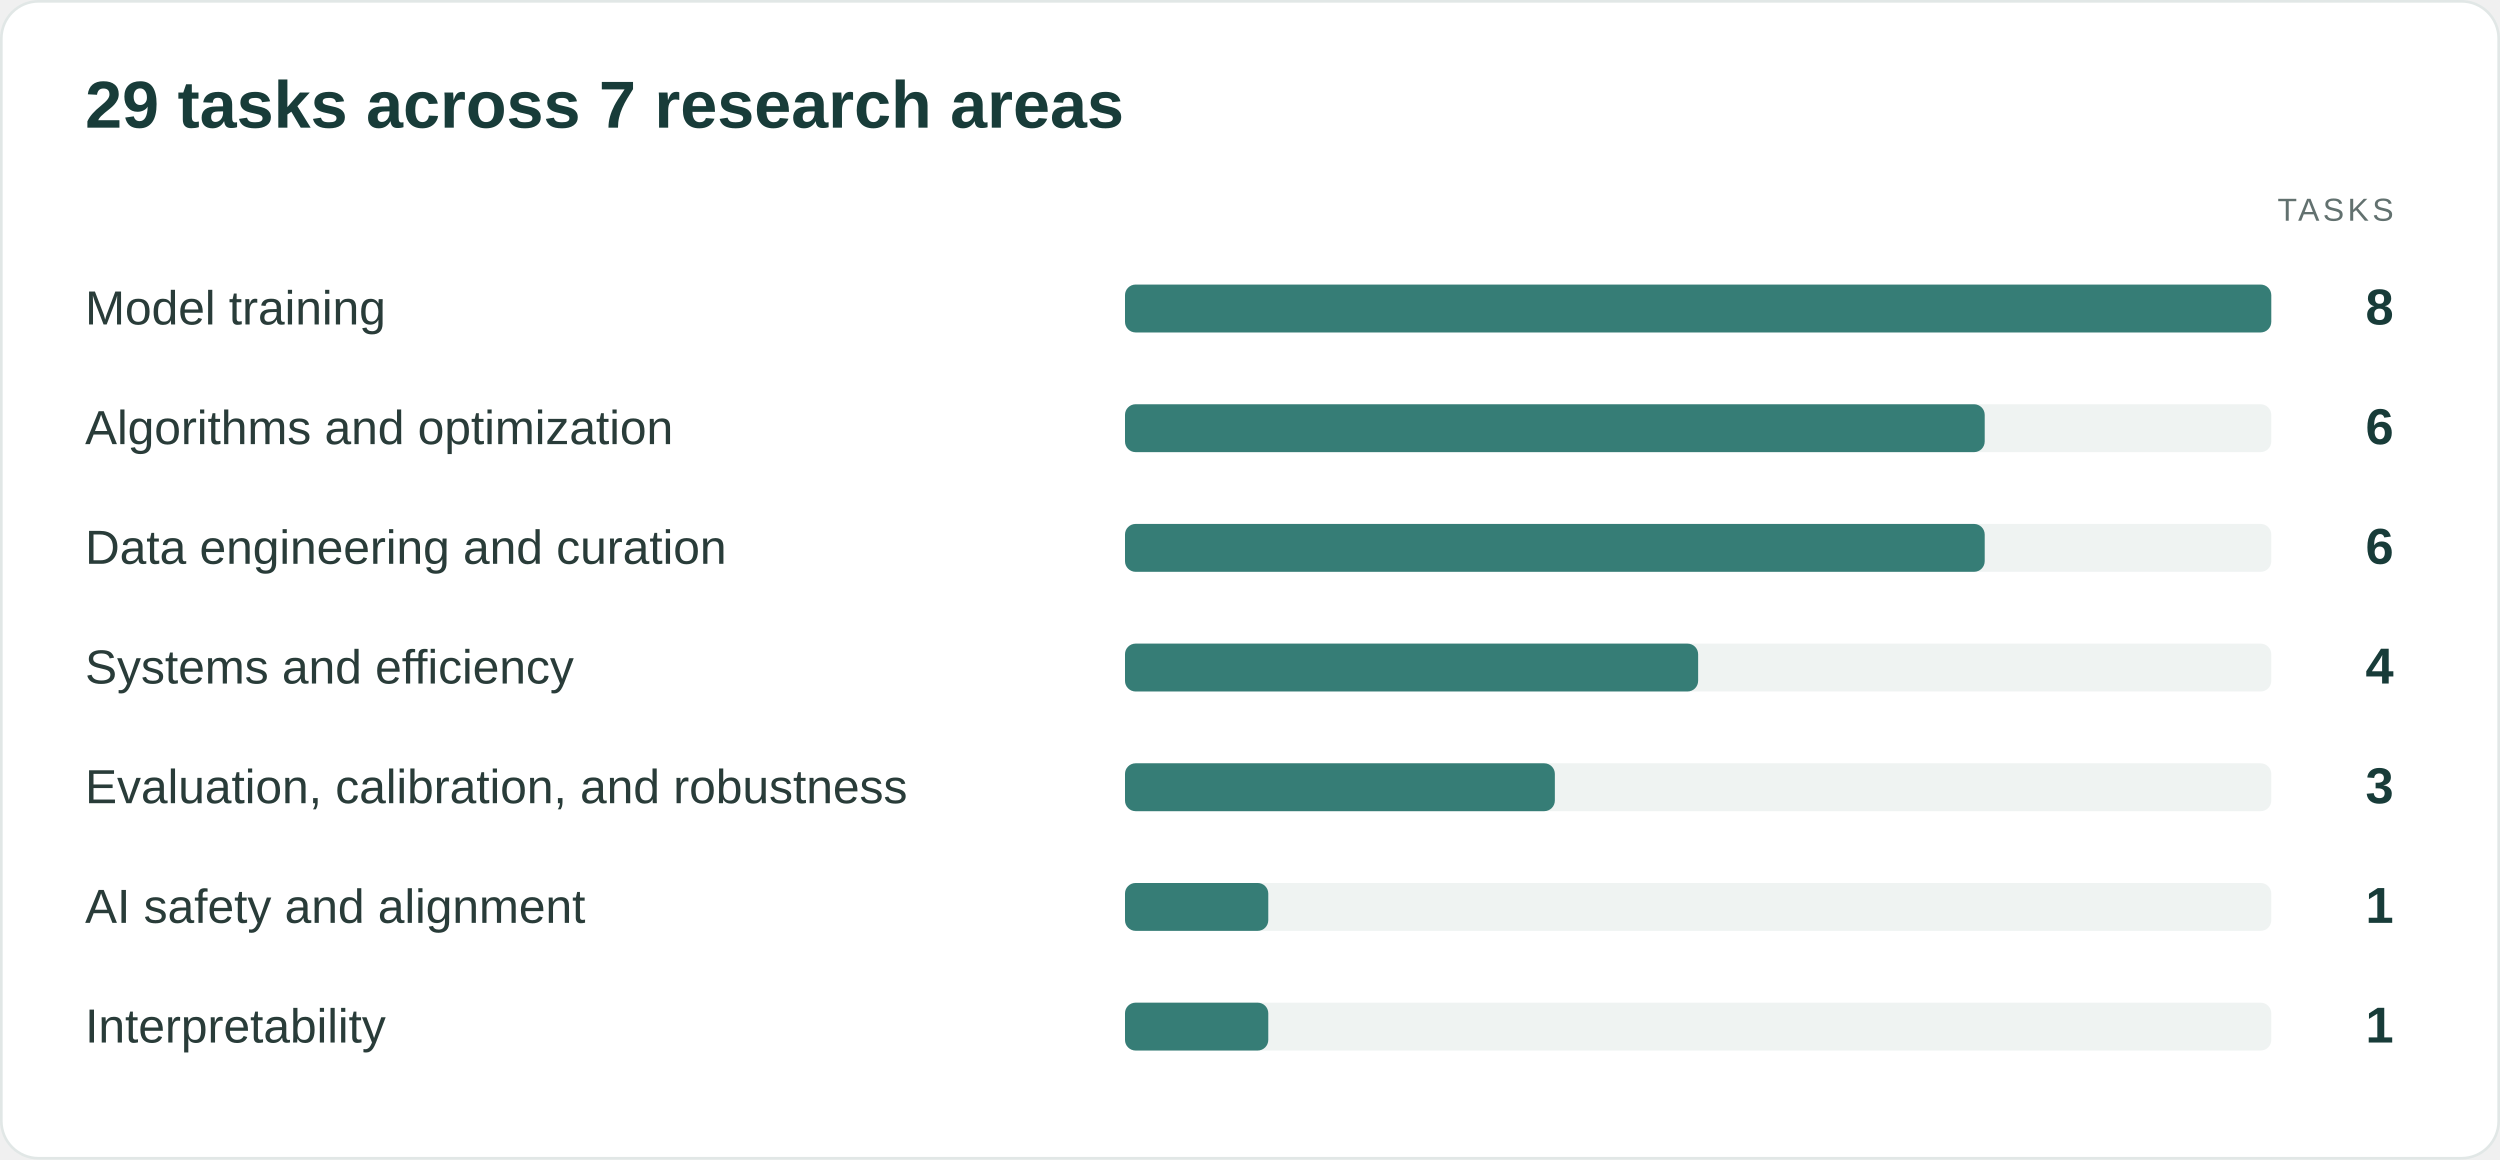
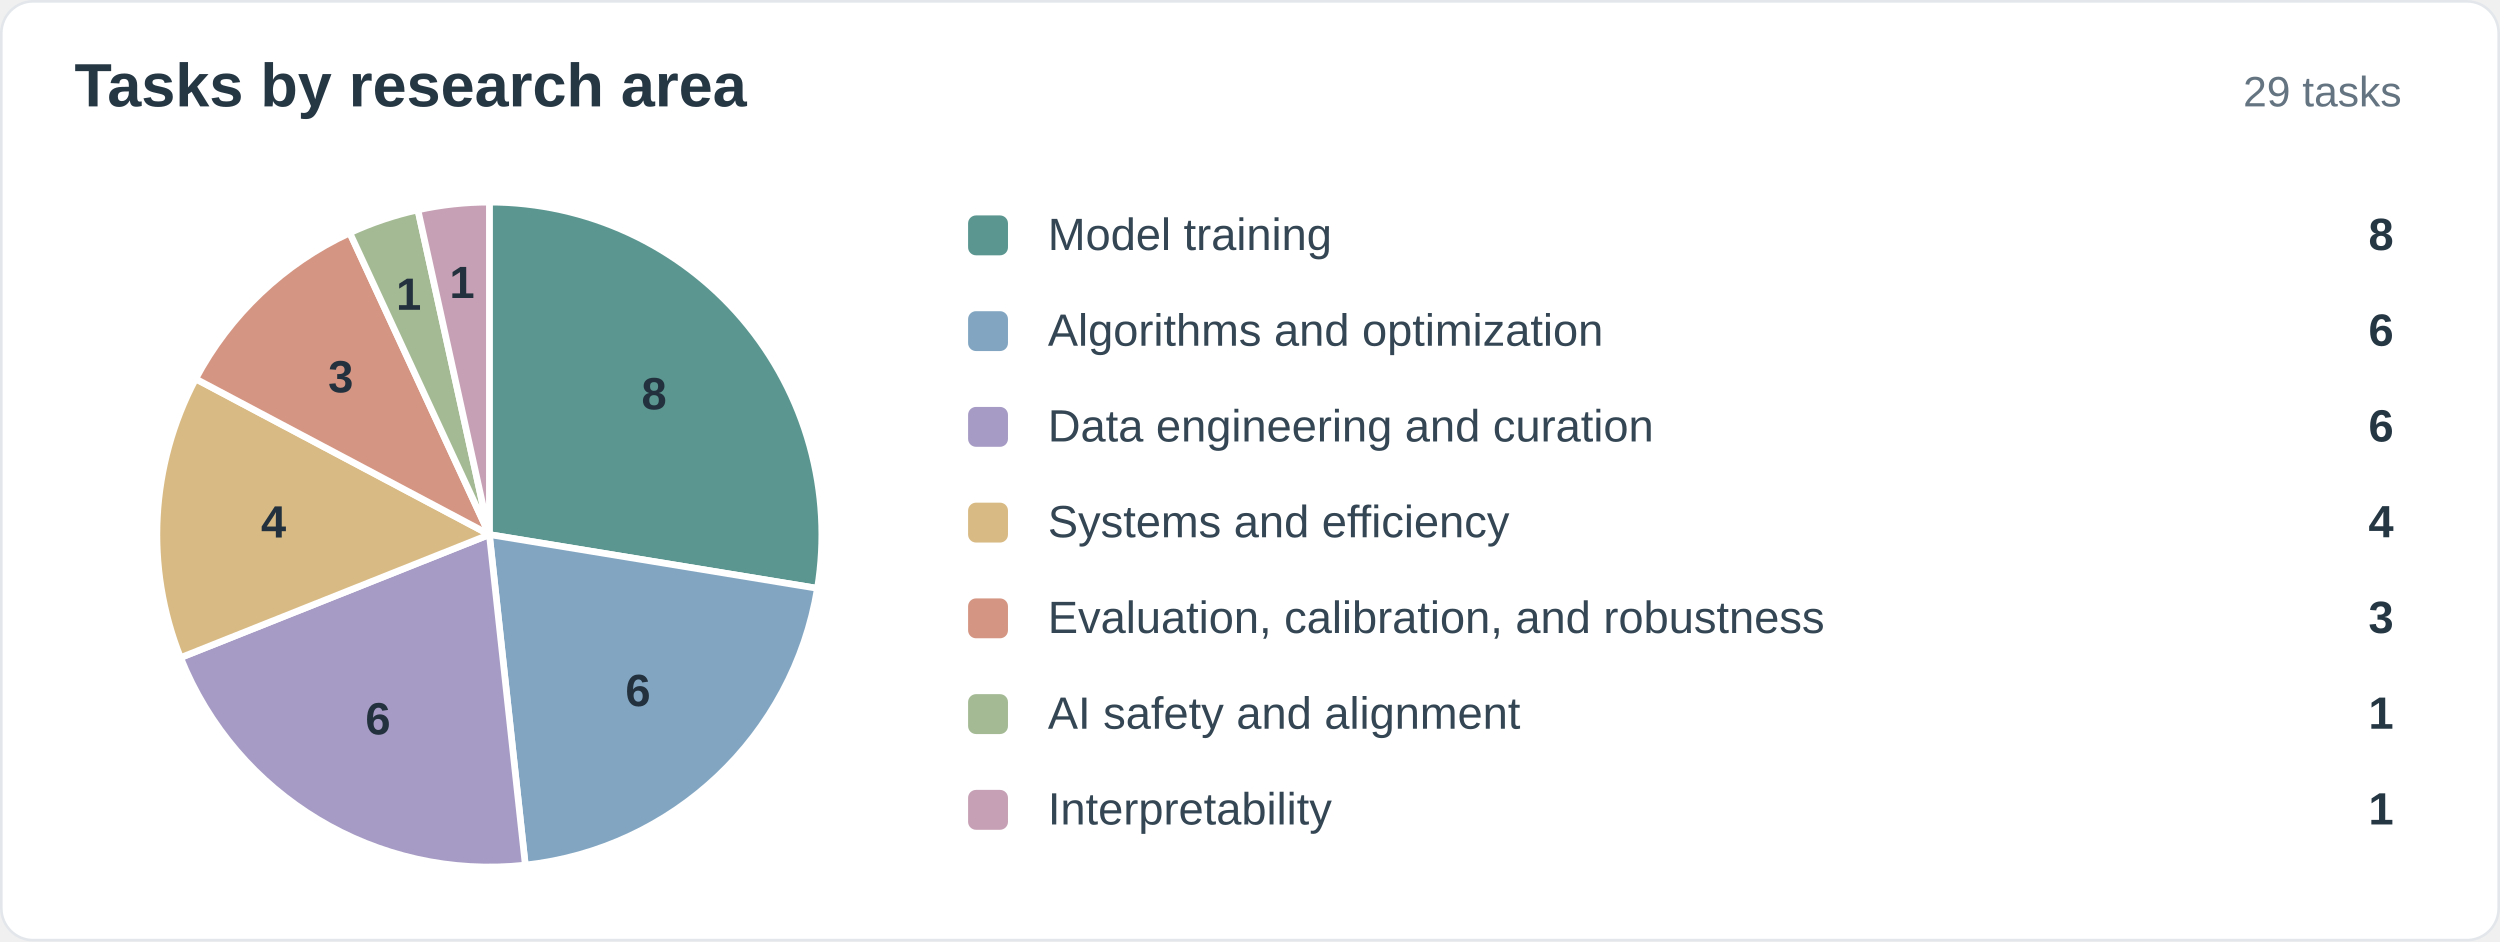
- <svg xmlns="http://www.w3.org/2000/svg" width="940" height="436" viewBox="0 0 940 436" role="img" aria-labelledby="title description">
-   <rect x="0.5" y="0.5" width="939" height="435" rx="14" fill="#ffffff" stroke="#e1e7e6" />
+ <svg xmlns="http://www.w3.org/2000/svg" width="940" height="354" viewBox="0 0 940 354" role="img" aria-labelledby="title description">
+   <rect x="0.5" y="0.5" width="939" height="353" rx="12" fill="#ffffff" stroke="#e3e7eb" />
  <g font-family="Arial, Helvetica, sans-serif">
-     <text x="32" y="48" font-size="25" font-weight="700" fill="#183c39">29 tasks across 7 research areas</text>
-     <text x="900" y="83" text-anchor="end" font-size="12" letter-spacing="1.3" fill="#62716f">TASKS</text>
-     <text x="32" y="122" font-size="18" fill="#293c39">Model training</text>
-     <rect x="423" y="107" width="431" height="18" rx="4" fill="#eff3f2" />
-     <rect x="423" y="107" width="431" height="18" rx="4" fill="#367d76" />
-     <text x="900" y="122" text-anchor="end" font-size="19" font-weight="700" fill="#183c39">8</text>
-     <text x="32" y="167" font-size="18" fill="#293c39">Algorithms and optimization</text>
-     <rect x="423" y="152" width="431" height="18" rx="4" fill="#eff3f2" />
-     <rect x="423" y="152" width="323.25" height="18" rx="4" fill="#367d76" />
-     <text x="900" y="167" text-anchor="end" font-size="19" font-weight="700" fill="#183c39">6</text>
-     <text x="32" y="212" font-size="18" fill="#293c39">Data engineering and curation</text>
-     <rect x="423" y="197" width="431" height="18" rx="4" fill="#eff3f2" />
-     <rect x="423" y="197" width="323.25" height="18" rx="4" fill="#367d76" />
-     <text x="900" y="212" text-anchor="end" font-size="19" font-weight="700" fill="#183c39">6</text>
-     <text x="32" y="257" font-size="18" fill="#293c39">Systems and efficiency</text>
-     <rect x="423" y="242" width="431" height="18" rx="4" fill="#eff3f2" />
-     <rect x="423" y="242" width="215.5" height="18" rx="4" fill="#367d76" />
-     <text x="900" y="257" text-anchor="end" font-size="19" font-weight="700" fill="#183c39">4</text>
-     <text x="32" y="302" font-size="18" fill="#293c39">Evaluation, calibration, and robustness</text>
-     <rect x="423" y="287" width="431" height="18" rx="4" fill="#eff3f2" />
-     <rect x="423" y="287" width="161.625" height="18" rx="4" fill="#367d76" />
-     <text x="900" y="302" text-anchor="end" font-size="19" font-weight="700" fill="#183c39">3</text>
-     <text x="32" y="347" font-size="18" fill="#293c39">AI safety and alignment</text>
-     <rect x="423" y="332" width="431" height="18" rx="4" fill="#eff3f2" />
-     <rect x="423" y="332" width="53.875" height="18" rx="4" fill="#367d76" />
-     <text x="900" y="347" text-anchor="end" font-size="19" font-weight="700" fill="#183c39">1</text>
-     <text x="32" y="392" font-size="18" fill="#293c39">Interpretability</text>
-     <rect x="423" y="377" width="431" height="18" rx="4" fill="#eff3f2" />
-     <rect x="423" y="377" width="53.875" height="18" rx="4" fill="#367d76" />
-     <text x="900" y="392" text-anchor="end" font-size="19" font-weight="700" fill="#183c39">1</text>
+     <text x="28" y="40" font-size="23" font-weight="700" fill="#263744">Tasks by research area</text>
+     <text x="903" y="40" text-anchor="end" font-size="16" fill="#647481">29 tasks</text>
+     <path d="M 184 201 L 184 76 A 125 125 0 0 1 307.353 221.223 Z" fill="#5B9690" stroke="#ffffff" stroke-width="2.5" stroke-linejoin="round" />
+     <text x="245.926" y="153.900" text-anchor="middle" font-size="17" font-weight="700" fill="#22313d">8</text>
+     <path d="M 184 201 L 307.353 221.223 A 125 125 0 0 1 197.515 325.267 Z" fill="#82A6C2" stroke="#ffffff" stroke-width="2.5" stroke-linejoin="round" />
+     <text x="239.876" y="265.487" text-anchor="middle" font-size="17" font-weight="700" fill="#22313d">6</text>
+     <path d="M 184 201 L 197.515 325.267 A 125 125 0 0 1 67.878 247.267 Z" fill="#A69BC4" stroke="#ffffff" stroke-width="2.5" stroke-linejoin="round" />
+     <text x="142.111" y="276.120" text-anchor="middle" font-size="17" font-weight="700" fill="#22313d">6</text>
+     <path d="M 184 201 L 67.878 247.267 A 125 125 0 0 1 73.561 142.449 Z" fill="#D8BA84" stroke="#ffffff" stroke-width="2.5" stroke-linejoin="round" />
+     <text x="102.869" y="202.101" text-anchor="middle" font-size="17" font-weight="700" fill="#22313d">4</text>
+     <path d="M 184 201 L 73.561 142.449 A 125 125 0 0 1 131.514 87.553 Z" fill="#D49683" stroke="#ffffff" stroke-width="2.5" stroke-linejoin="round" />
+     <text x="128.124" y="147.513" text-anchor="middle" font-size="17" font-weight="700" fill="#22313d">3</text>
+     <path d="M 184 201 L 131.514 87.553 A 125 125 0 0 1 157.129 78.922 Z" fill="#A4BA94" stroke="#ffffff" stroke-width="2.5" stroke-linejoin="round" />
+     <text x="153.666" y="116.473" text-anchor="middle" font-size="17" font-weight="700" fill="#22313d">1</text>
+     <path d="M 184 201 L 157.129 78.922 A 125 125 0 0 1 184 76 Z" fill="#C6A0B4" stroke="#ffffff" stroke-width="2.5" stroke-linejoin="round" />
+     <text x="173.729" y="112.057" text-anchor="middle" font-size="17" font-weight="700" fill="#22313d">1</text>
+     <rect x="364" y="81" width="15" height="15" rx="3" fill="#5B9690" />
+     <text x="394" y="94" font-size="17" fill="#344653">Model training</text>
+     <text x="900" y="94" text-anchor="end" font-size="17" font-weight="700" fill="#263744">8</text>
+     <rect x="364" y="117" width="15" height="15" rx="3" fill="#82A6C2" />
+     <text x="394" y="130" font-size="17" fill="#344653">Algorithms and optimization</text>
+     <text x="900" y="130" text-anchor="end" font-size="17" font-weight="700" fill="#263744">6</text>
+     <rect x="364" y="153" width="15" height="15" rx="3" fill="#A69BC4" />
+     <text x="394" y="166" font-size="17" fill="#344653">Data engineering and curation</text>
+     <text x="900" y="166" text-anchor="end" font-size="17" font-weight="700" fill="#263744">6</text>
+     <rect x="364" y="189" width="15" height="15" rx="3" fill="#D8BA84" />
+     <text x="394" y="202" font-size="17" fill="#344653">Systems and efficiency</text>
+     <text x="900" y="202" text-anchor="end" font-size="17" font-weight="700" fill="#263744">4</text>
+     <rect x="364" y="225" width="15" height="15" rx="3" fill="#D49683" />
+     <text x="394" y="238" font-size="17" fill="#344653">Evaluation, calibration, and robustness</text>
+     <text x="900" y="238" text-anchor="end" font-size="17" font-weight="700" fill="#263744">3</text>
+     <rect x="364" y="261" width="15" height="15" rx="3" fill="#A4BA94" />
+     <text x="394" y="274" font-size="17" fill="#344653">AI safety and alignment</text>
+     <text x="900" y="274" text-anchor="end" font-size="17" font-weight="700" fill="#263744">1</text>
+     <rect x="364" y="297" width="15" height="15" rx="3" fill="#C6A0B4" />
+     <text x="394" y="310" font-size="17" fill="#344653">Interpretability</text>
+     <text x="900" y="310" text-anchor="end" font-size="17" font-weight="700" fill="#263744">1</text>
  </g>
</svg>
